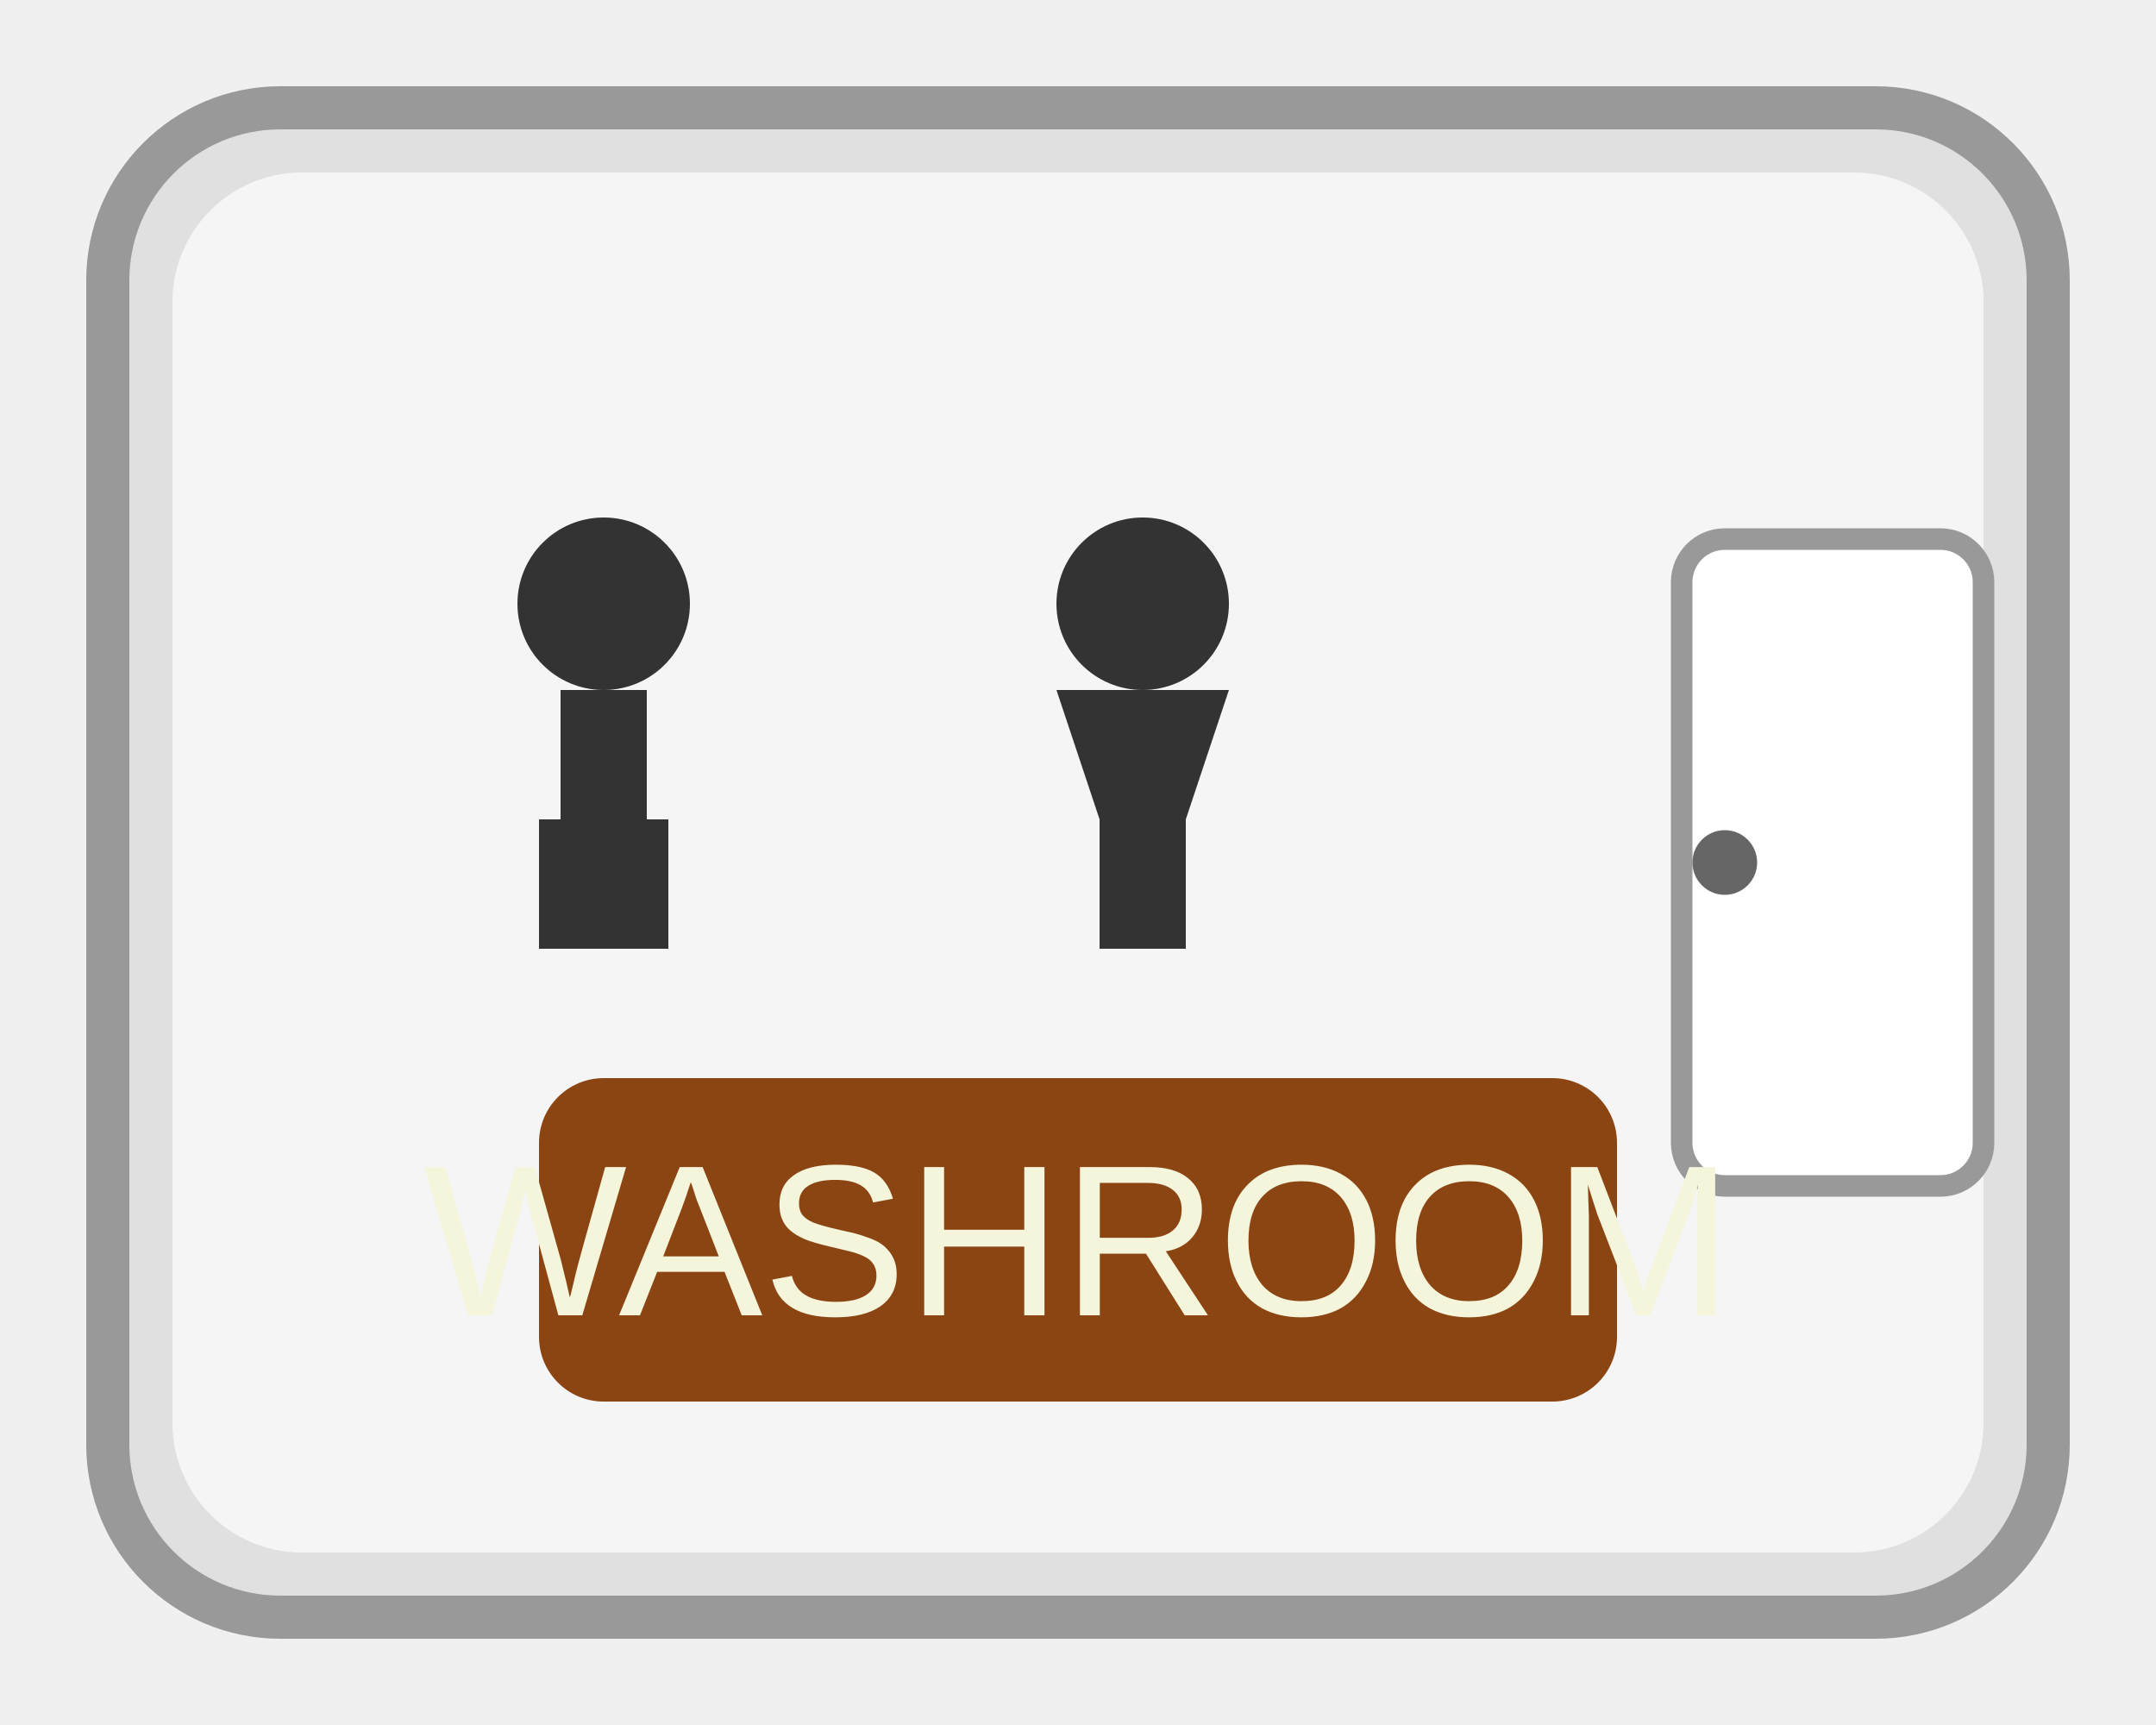
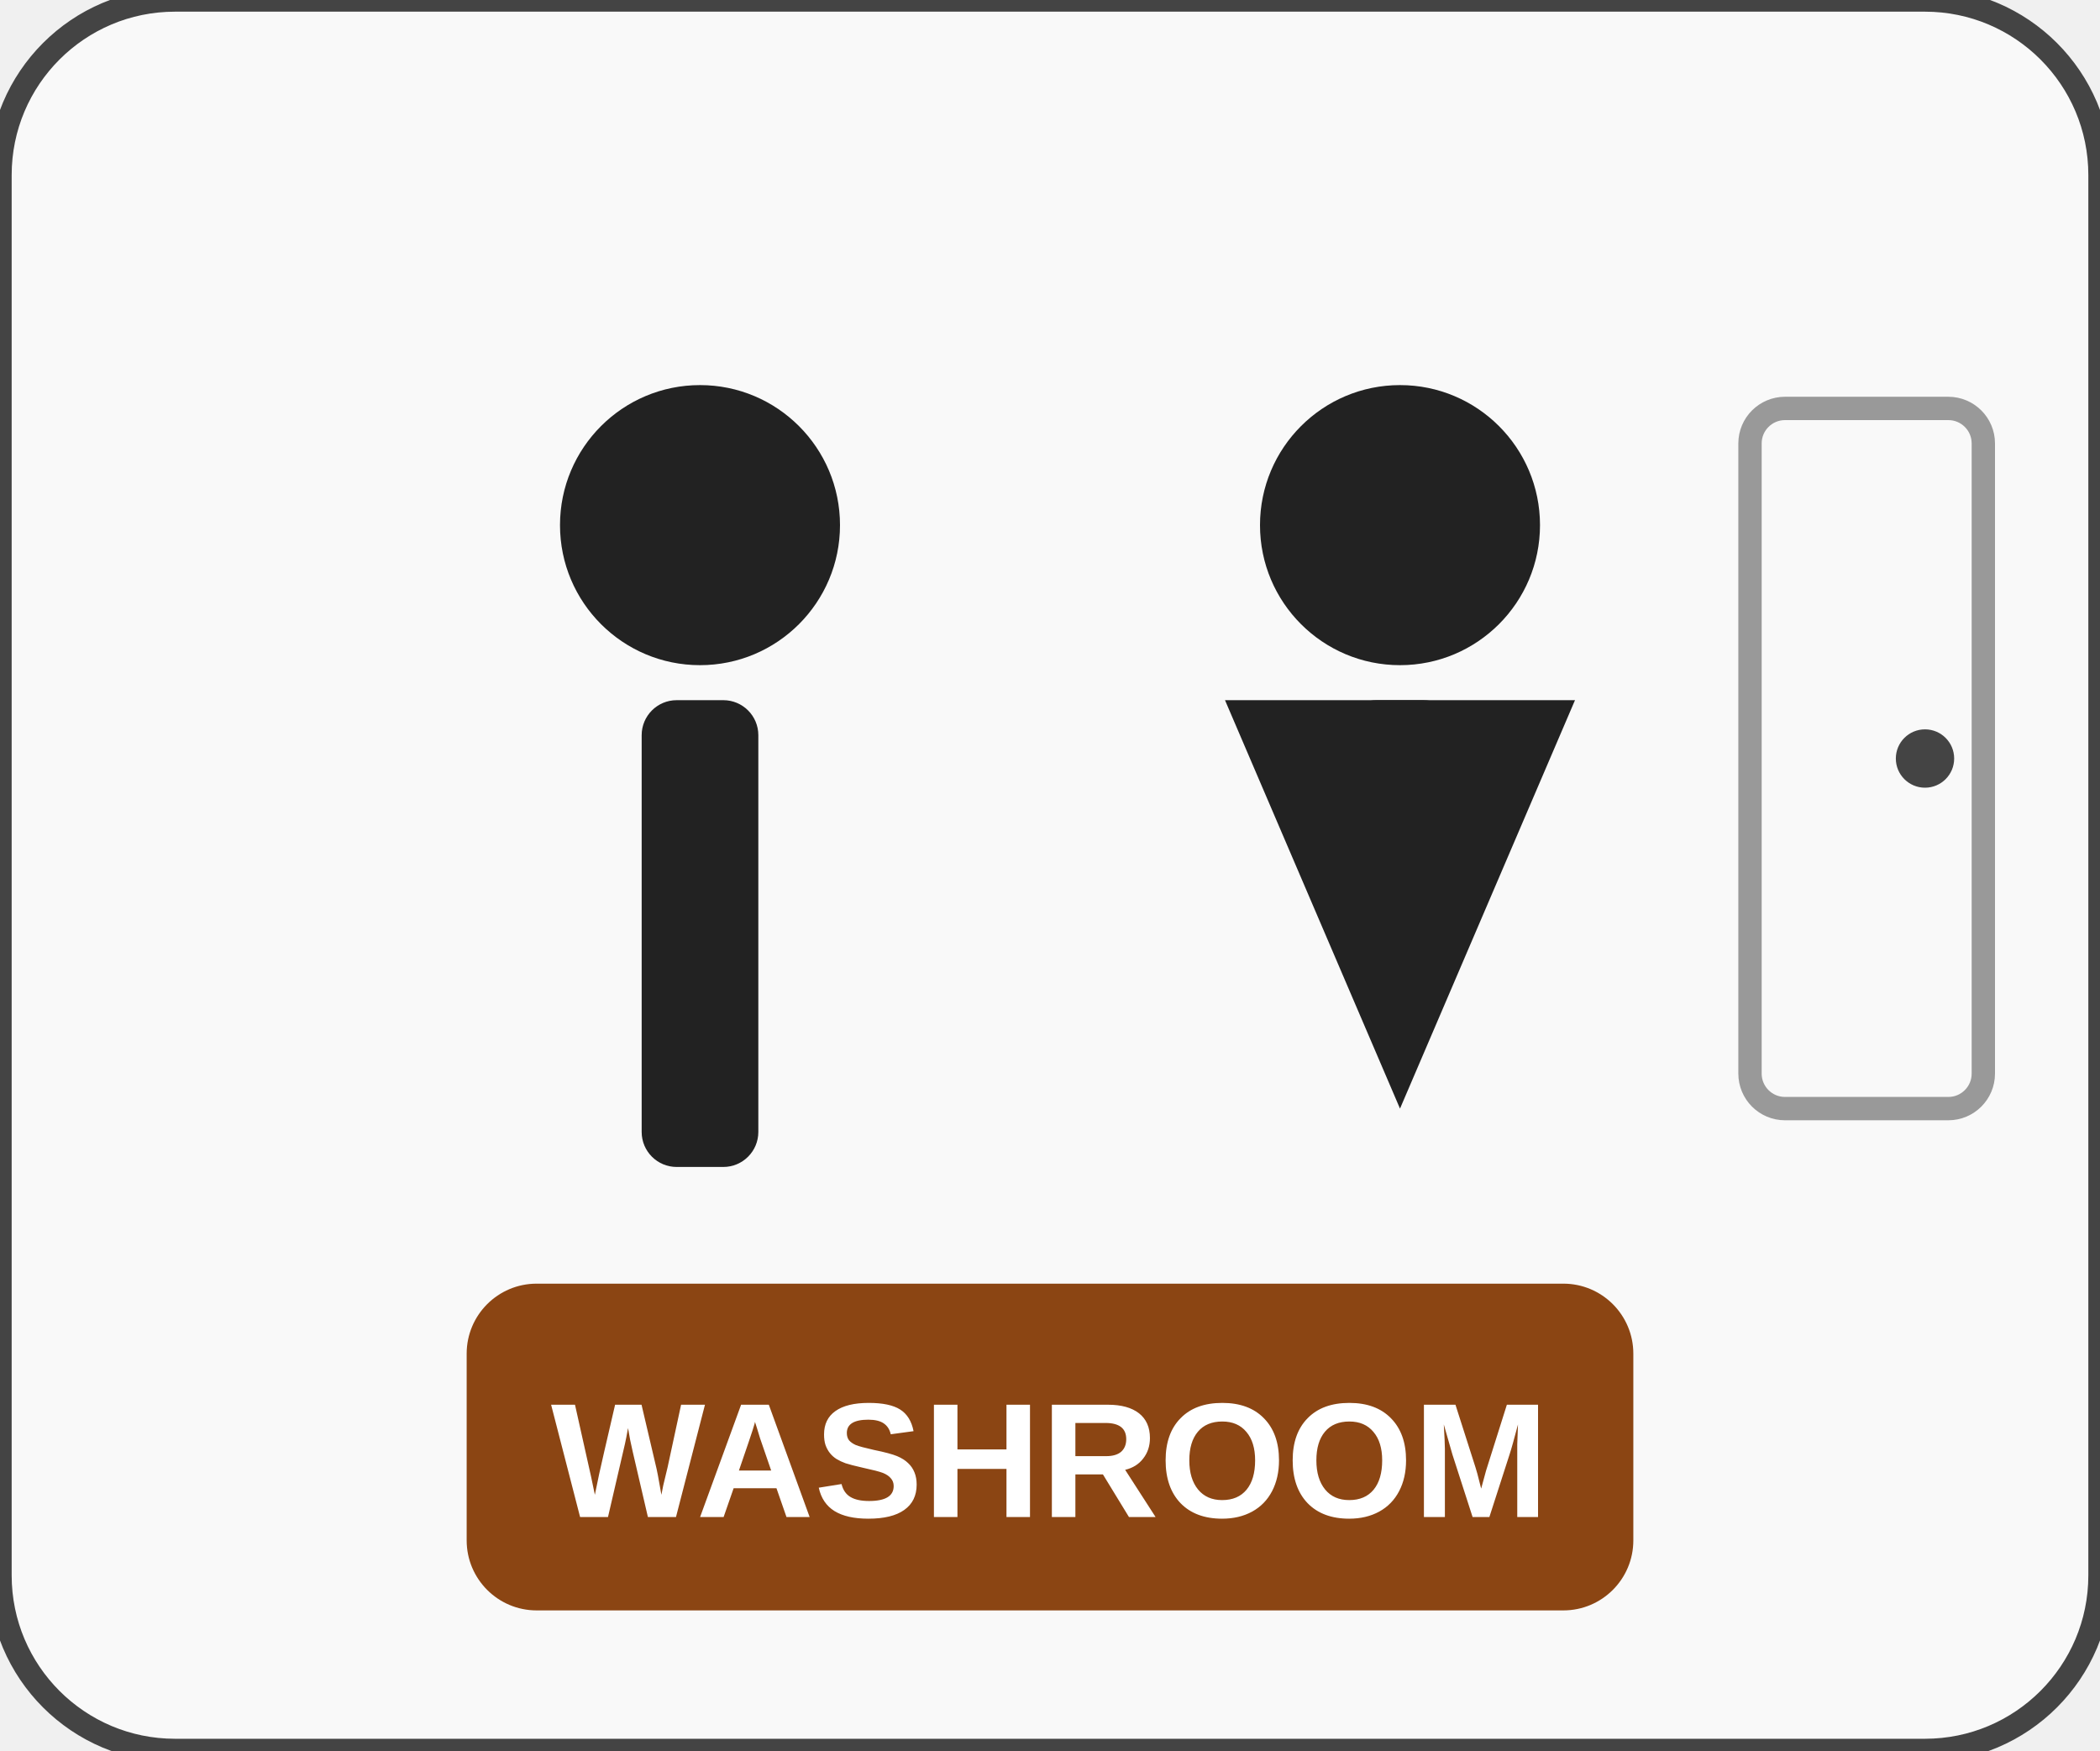
- <svg xmlns="http://www.w3.org/2000/svg" width="100" height="80" viewBox="0 0 100 80">
-   <rect x="5" y="5" width="90" height="70" rx="8" ry="8" fill="#E0E0E0" stroke="#999999" stroke-width="2" />
-   <rect x="8" y="8" width="84" height="64" rx="6" ry="6" fill="#F5F5F5" />
-   <rect x="78" y="25" width="14" height="30" rx="2" ry="2" fill="#FFFFFF" stroke="#999999" stroke-width="1" />
-   <circle cx="80" cy="40" r="1.5" fill="#666666" />
-   <g transform="translate(20, 20)">
-     <circle cx="8" cy="8" r="4" fill="#333333" />
-     <rect x="6" y="12" width="4" height="12" fill="#333333" />
-     <rect x="5" y="18" width="2" height="6" fill="#333333" />
-     <rect x="9" y="18" width="2" height="6" fill="#333333" />
-   </g>
-   <g transform="translate(45, 20)">
-     <circle cx="8" cy="8" r="4" fill="#333333" />
-     <polygon points="4,12 12,12 10,18 6,18" fill="#333333" />
-     <rect x="6" y="18" width="2" height="6" fill="#333333" />
-     <rect x="8" y="18" width="2" height="6" fill="#333333" />
-   </g>
-   <rect x="25" y="50" width="50" height="15" rx="3" ry="3" fill="#8B4513" />
-   <text x="50" y="61" text-anchor="middle" font-family="Arial, sans-serif" font-size="10" fill="#F5F5DC">WASHROOM</text>
+ <svg xmlns="http://www.w3.org/2000/svg" width="180" height="150" viewBox="0 0 180 150">
+   <rect width="180" height="150" rx="15" ry="15" fill="#f9f9f9" stroke="#444" stroke-width="2" />
+   <circle cx="60" cy="45" r="12" fill="#222" />
+   <rect x="55" y="60" width="10" height="40" rx="3" fill="#222" />
+   <circle cx="120" cy="45" r="12" fill="#222" />
+   <path d="M105 60 L135 60 L120 95 Z" fill="#222" />
+   <rect x="115" y="60" width="10" height="20" rx="3" fill="#222" />
+   <rect x="150" y="35" width="20" height="60" rx="3" ry="3" fill="none" stroke="#999" stroke-width="2" />
+   <circle cx="165" cy="65" r="2.5" fill="#444" />
+   <rect x="40" y="110" width="100" height="28" rx="6" fill="#8b4513" />
+   <text x="90" y="130" font-family="Arial, sans-serif" font-size="14" font-weight="bold" fill="white" text-anchor="middle">
+     WASHROOM
+   </text>
</svg>
